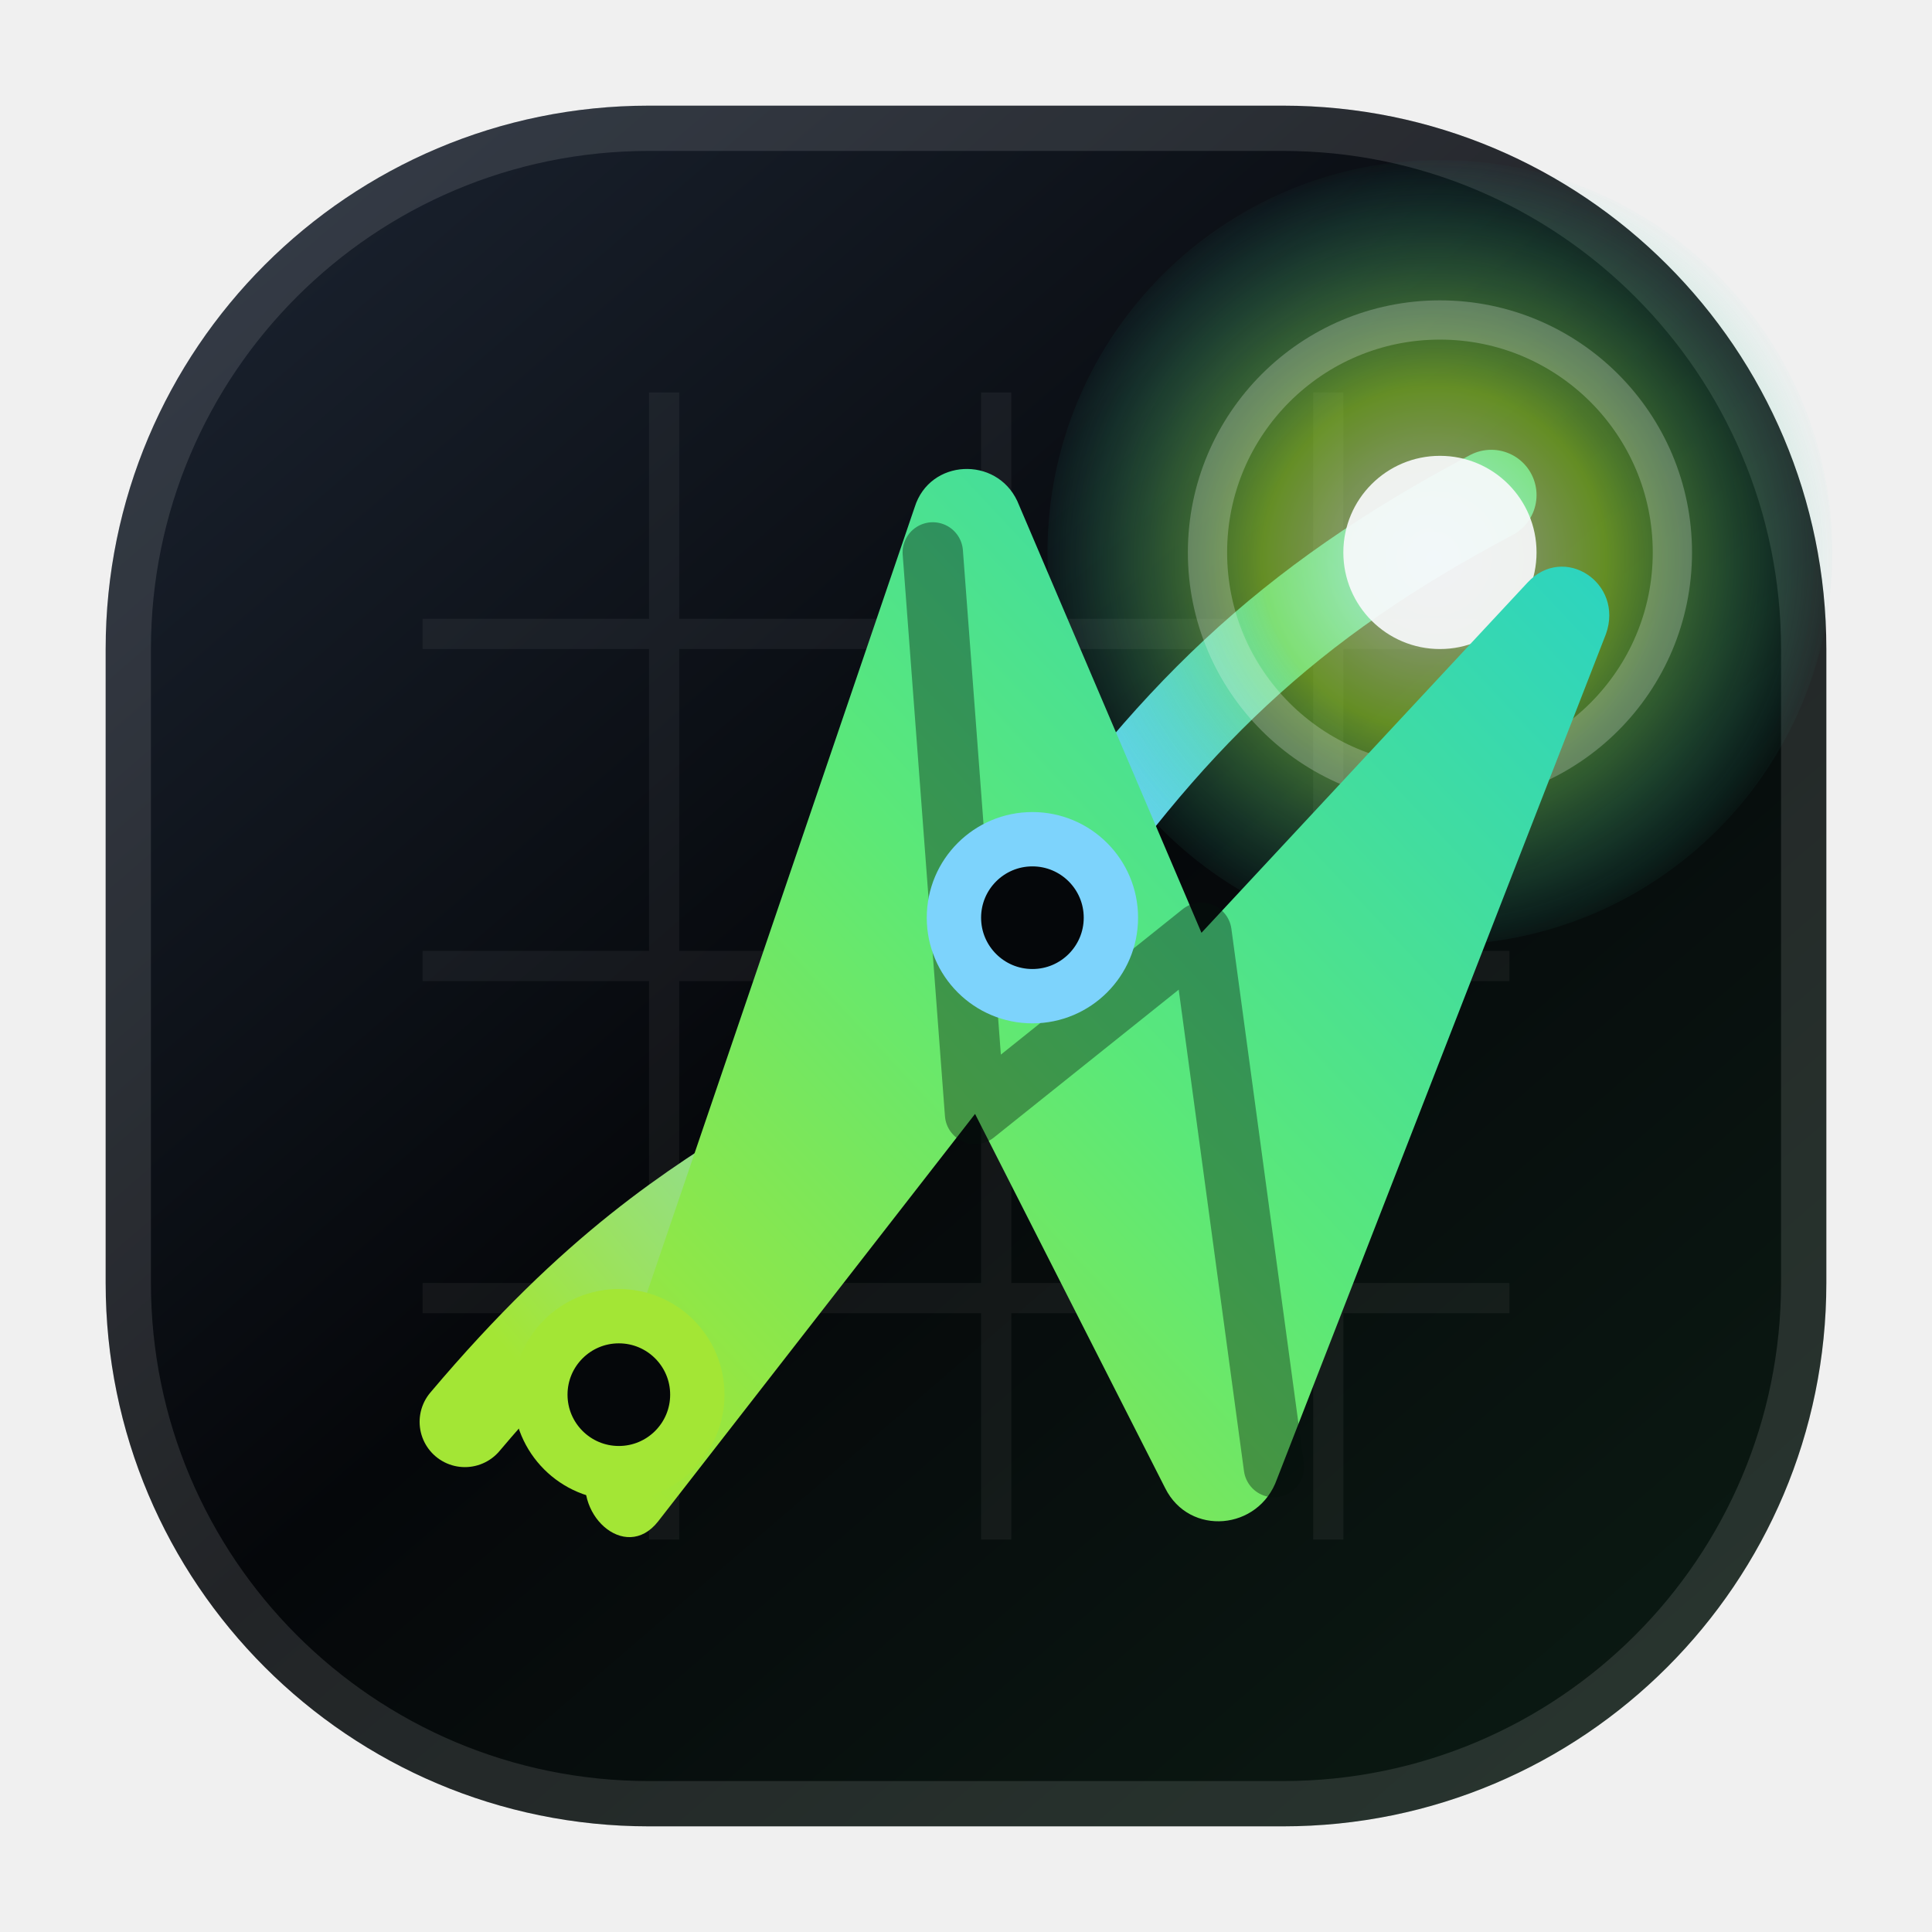
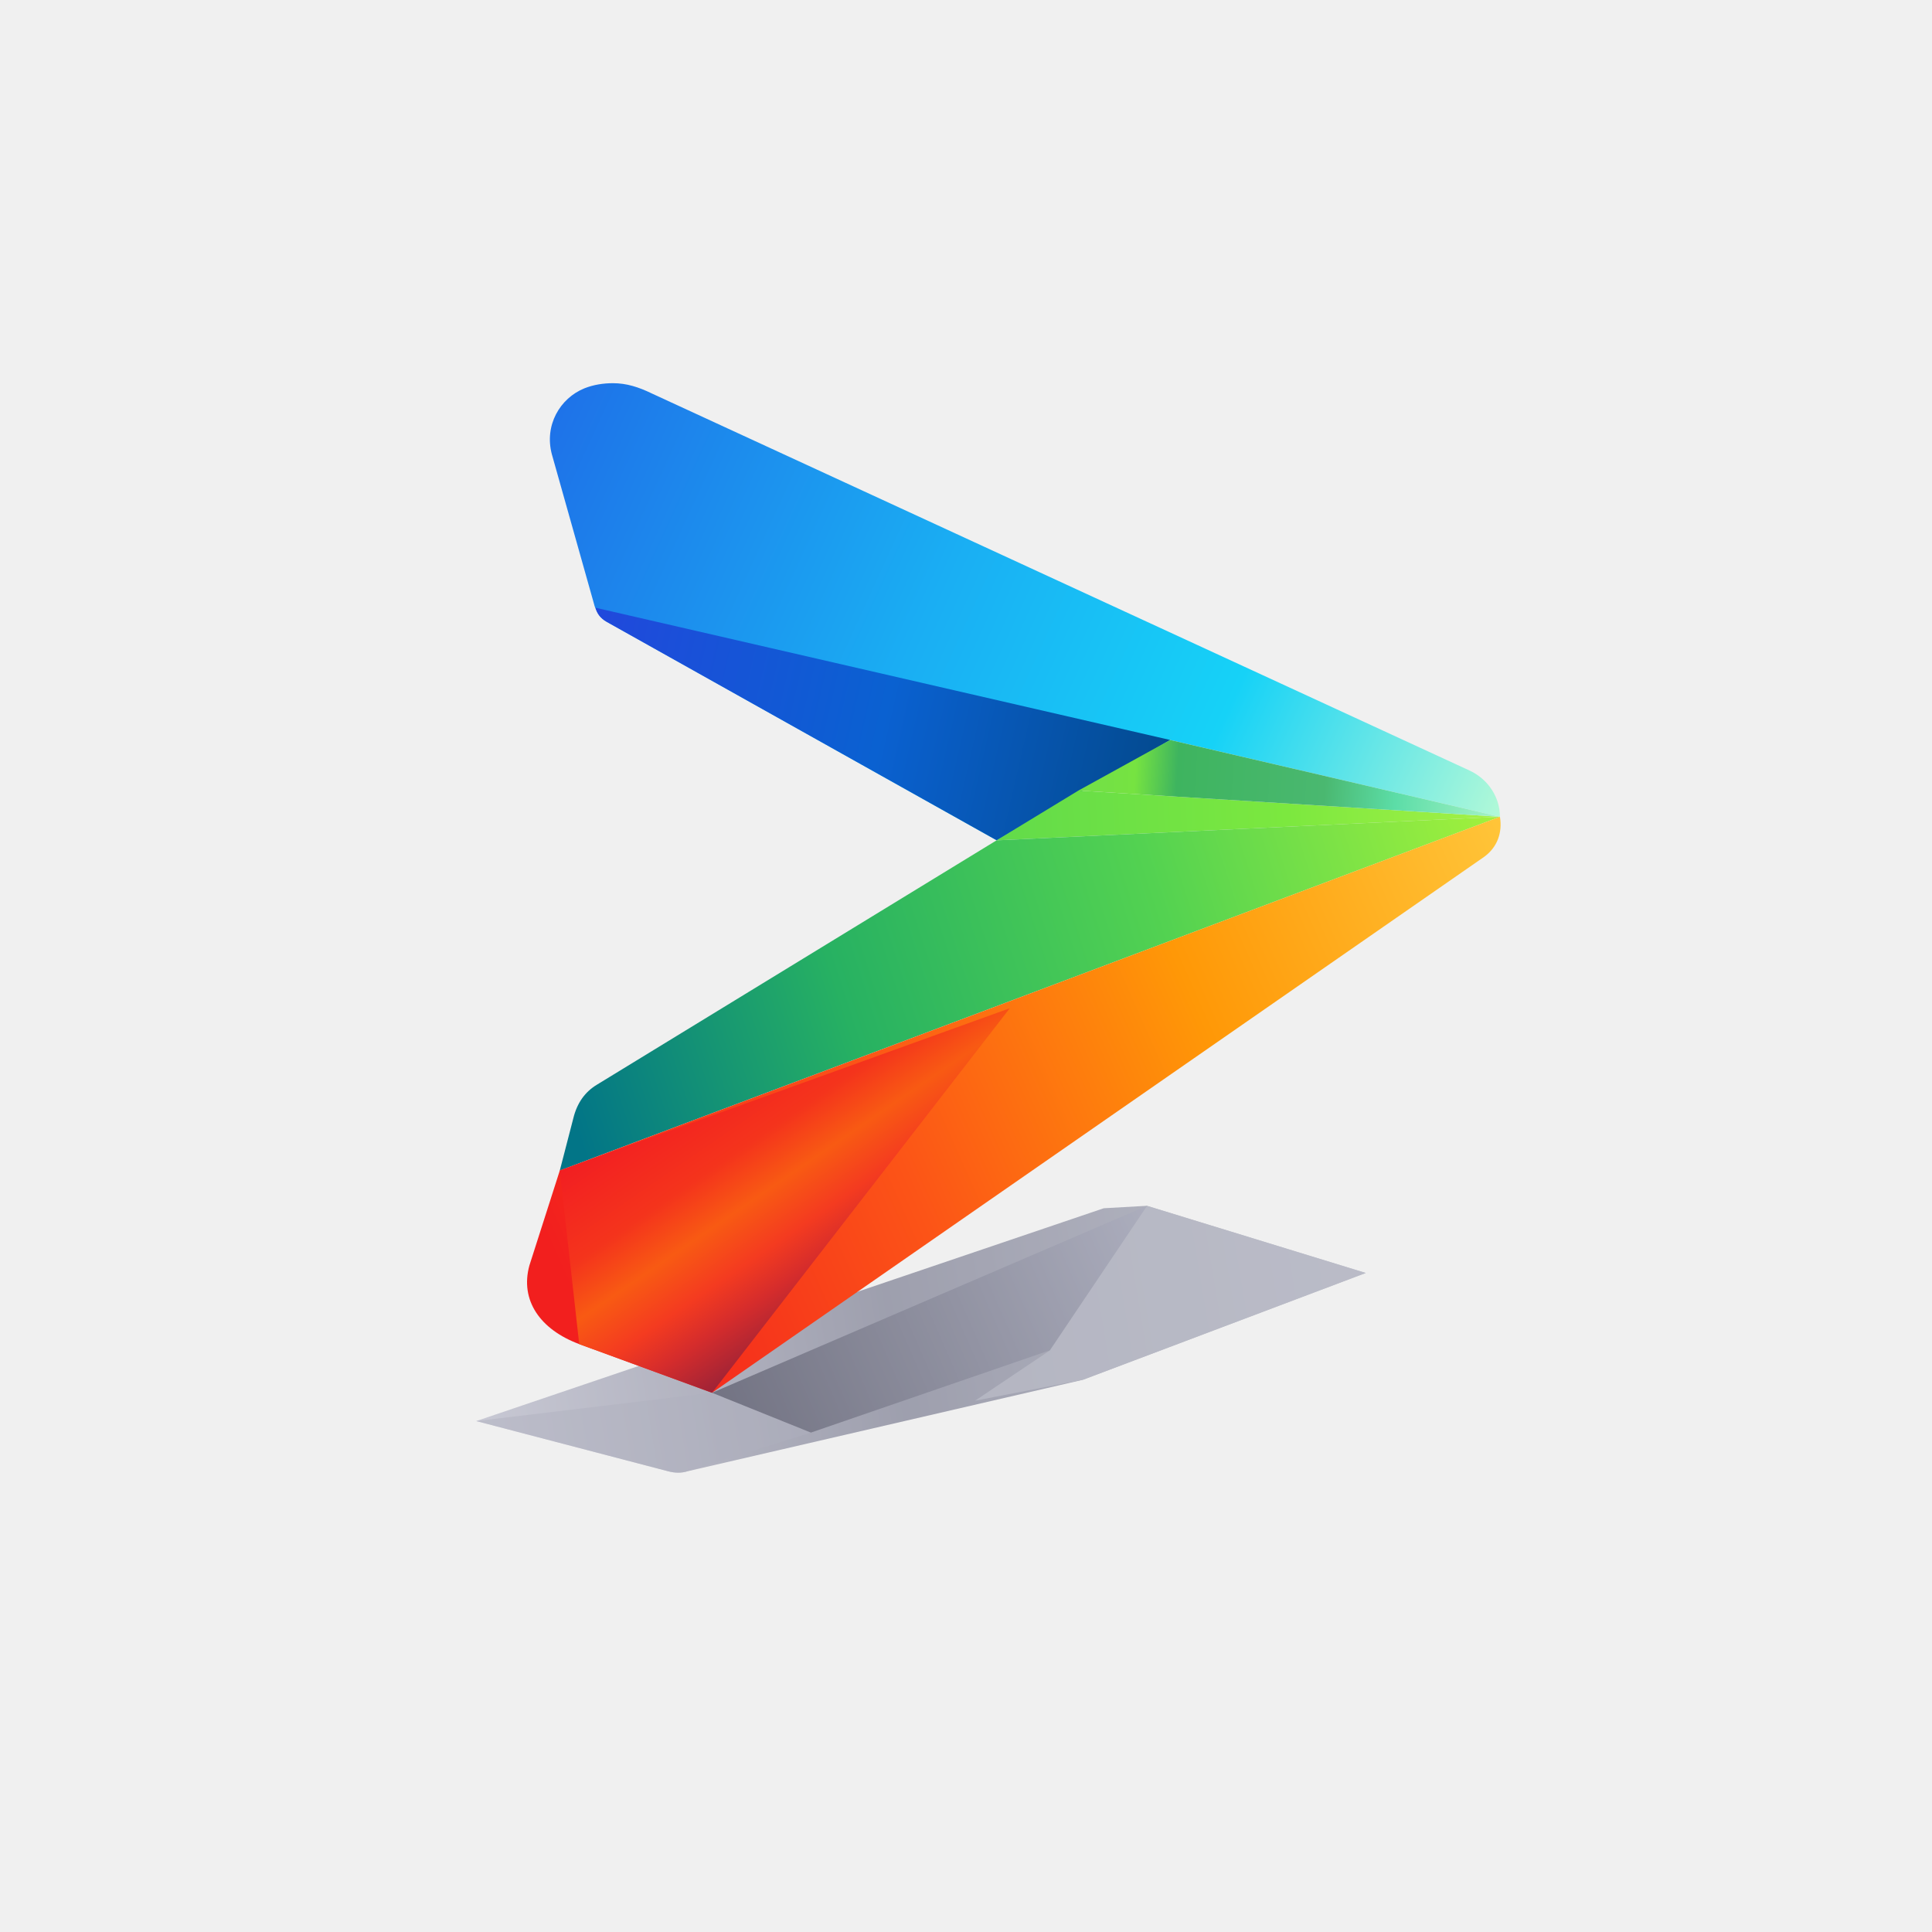
- <svg xmlns="http://www.w3.org/2000/svg" viewBox="0 0 64 64" role="img" aria-label="BidPilot">
+ <svg xmlns="http://www.w3.org/2000/svg" width="1024" height="1024" viewBox="0 0 1024 1024" role="img" aria-labelledby="title description">
  <defs>
-     <linearGradient id="shell" x1="8" y1="4" x2="58" y2="62" gradientUnits="userSpaceOnUse">
-       <stop offset="0" stop-color="#1B2330" />
-       <stop offset="0.48" stop-color="#05070A" />
-       <stop offset="1" stop-color="#0C1D14" />
+     <linearGradient id="upper-surface" x1="292" y1="203" x2="795" y2="433" gradientUnits="userSpaceOnUse">
+       <stop offset="0" stop-color="#1e70e8" />
+       <stop offset="0.42" stop-color="#1aaef3" />
+       <stop offset="0.72" stop-color="#16d2f7" />
+       <stop offset="1" stop-color="#b2f9d7" />
    </linearGradient>
-     <linearGradient id="compass" x1="19" y1="47" x2="51" y2="17" gradientUnits="userSpaceOnUse">
-       <stop offset="0" stop-color="#A3E635" />
-       <stop offset="0.48" stop-color="#5BE878" />
-       <stop offset="1" stop-color="#2DD4BF" />
+     <linearGradient id="blue-fold" x1="315" y1="323" x2="620" y2="393" gradientUnits="userSpaceOnUse">
+       <stop offset="0" stop-color="#2148dc" />
+       <stop offset="0.52" stop-color="#0a61d1" />
+       <stop offset="1" stop-color="#034a8f" />
    </linearGradient>
-     <linearGradient id="route" x1="17" y1="45" x2="49" y2="18" gradientUnits="userSpaceOnUse">
-       <stop offset="0" stop-color="#A3E635" />
-       <stop offset="0.52" stop-color="#7DD3FC" />
-       <stop offset="1" stop-color="#2DD4BF" />
+     <linearGradient id="green-fold-light" x1="528" y1="445" x2="795" y2="433" gradientUnits="userSpaceOnUse">
+       <stop offset="0" stop-color="#62db4a" />
+       <stop offset="0.58" stop-color="#7ce83f" />
+       <stop offset="1" stop-color="#a5f147" />
    </linearGradient>
-     <radialGradient id="target" cx="0" cy="0" r="1" gradientUnits="userSpaceOnUse" gradientTransform="translate(47.5 18.5) rotate(94.2) scale(13.5)">
-       <stop offset="0" stop-color="#F8FAFC" />
-       <stop offset="0.42" stop-color="#A3E635" />
-       <stop offset="1" stop-color="#2DD4BF" stop-opacity="0" />
-     </radialGradient>
+     <linearGradient id="green-fold-dark" x1="572" y1="419" x2="795" y2="433" gradientUnits="userSpaceOnUse">
+       <stop offset="0" stop-color="#72df48" />
+       <stop offset="0.13" stop-color="#76e341" />
+       <stop offset="0.23" stop-color="#3eb45f" />
+       <stop offset="0.58" stop-color="#4ab870" />
+       <stop offset="0.75" stop-color="#5cdda7" />
+       <stop offset="1" stop-color="#a7f3c7" />
+     </linearGradient>
+     <linearGradient id="green-surface" x1="303" y1="591" x2="795" y2="433" gradientUnits="userSpaceOnUse">
+       <stop offset="0" stop-color="#027587" />
+       <stop offset="0.3" stop-color="#27b162" />
+       <stop offset="0.64" stop-color="#53d251" />
+       <stop offset="1" stop-color="#a2f13c" />
+     </linearGradient>
+     <linearGradient id="warm-surface" x1="290" y1="657" x2="796" y2="433" gradientUnits="userSpaceOnUse">
+       <stop offset="0" stop-color="#f21f1e" />
+       <stop offset="0.34" stop-color="#fc5417" />
+       <stop offset="0.66" stop-color="#ff9807" />
+       <stop offset="1" stop-color="#ffc539" />
+     </linearGradient>
+     <linearGradient id="warm-fold" x1="296" y1="620" x2="377" y2="738" gradientUnits="userSpaceOnUse">
+       <stop offset="0" stop-color="#f21e22" />
+       <stop offset="0.32" stop-color="#f4341c" />
+       <stop offset="0.5" stop-color="#f85a13" />
+       <stop offset="0.68" stop-color="#f43b20" />
+       <stop offset="0.82" stop-color="#d52c2c" />
+       <stop offset="1" stop-color="#9f2336" />
+     </linearGradient>
+     <linearGradient id="shadow-base" x1="253" y1="753" x2="724" y2="675" gradientUnits="userSpaceOnUse">
+       <stop offset="0" stop-color="#aaabbf" />
+       <stop offset="0.47" stop-color="#62647d" />
+       <stop offset="1" stop-color="#9295a9" />
+     </linearGradient>
+     <linearGradient id="shadow-umbra" x1="369" y1="744" x2="608" y2="640" gradientUnits="userSpaceOnUse">
+       <stop offset="0" stop-color="#13142f" />
+       <stop offset="1" stop-color="#7a7d98" />
+     </linearGradient>
  </defs>
-   <rect x="3.5" y="3.5" width="57" height="57" rx="18" fill="url(#shell)" />
-   <rect x="4.25" y="4.25" width="55.5" height="55.5" rx="17.25" fill="none" stroke="#fff" stroke-opacity="0.12" stroke-width="1.5" />
-   <path d="M14 21H50M14 32H50M14 43H50M22 13V51M33 13V51M44 13V51" fill="none" stroke="#F8FAFC" stroke-opacity="0.055" stroke-width="1" />
-   <path d="M15.4 47.1C24.1 36.8 28.1 39.3 34.2 30.4C38.7 23.8 42.6 20 49.4 16.4" fill="none" stroke="url(#route)" stroke-width="3" stroke-linecap="round" stroke-linejoin="round" />
-   <circle cx="47.7" cy="18.3" r="13" fill="url(#target)" opacity="0.6" />
-   <circle cx="47.7" cy="18.3" r="7.7" fill="none" stroke="#F8FAFC" stroke-opacity="0.24" stroke-width="1.3" />
-   <circle cx="47.7" cy="18.3" r="3.2" fill="#F8FAFC" fill-opacity="0.92" />
-   <path d="M19.5 48.5L30.3 16.8C30.8 15.2 33 15.1 33.7 16.6L39.8 30.9L50.6 19.3C51.8 18 53.8 19.3 53.2 21L42.3 49C41.7 50.7 39.4 50.9 38.6 49.3L32.3 36.9L21.8 50.4C20.7 51.8 18.9 50.1 19.5 48.5Z" fill="url(#compass)" />
-   <path d="M30.9 18.3L32.3 36.9M39.8 30.9L32.3 36.9M42.2 48.6L39.8 30.9" fill="none" stroke="#03120B" stroke-opacity="0.38" stroke-width="2" stroke-linecap="round" stroke-linejoin="round" />
-   <circle cx="20.5" cy="46.2" r="2.6" fill="#05070A" stroke="#A3E635" stroke-width="1.8" />
-   <circle cx="34.2" cy="30.4" r="2.6" fill="#05070A" stroke="#7DD3FC" stroke-width="1.8" />
+   <g id="shadow" opacity="0.58">
+     <path id="shadow-base-path" d="m252.4 753.2 332.6-112.8 22.9-1.3 116 35.6-149.9 56.6-209.6 48.5c-3.2 1-6.5 1-10.3 0z" fill="url(#shadow-base)" />
+     <path id="shadow-left-facet" d="m252.4 753.2 125-15 52.4 21.1-65.4 20.5c-3.2 1-6.5 1-10.3 0z" fill="#7f809a" opacity="0.45" />
+     <path id="shadow-right-facet" d="m607.9 639.1 116 35.6-149.9 56.6-57.2 11.1 39.6-26.6z" fill="#9396aa" opacity="0.74" />
+     <path id="shadow-umbra-path" d="m377.4 738.2 230.5-99.1-51.5 76.6-126.6 43.6z" fill="url(#shadow-umbra)" />
+   </g>
+   <g id="mark">
+     <path id="upper-wing" d="M324.9 203.1c7.1 0 13.5 2 20.7 5.5l433.3 199.8c10.1 4.7 16.1 14.4 16.1 24.5l-174.8-40.7-91.9 53.2-206.7-115.8c-3.6-2-5.9-5.7-6.9-10l-22.2-78.8c-4.1-15.3 4.2-29.7 17.3-35 4.8-1.9 10-2.7 15.1-2.7z" fill="url(#upper-surface)" />
+     <path id="blue-wing-fold" d="m315.6 322.1 304.6 70.1-91.9 53.2-206.7-115.8c-3.3-1.8-5.3-4.4-5.9-7.5z" fill="url(#blue-fold)" />
+     <path id="green-wing-fold-light" d="m528.2 445.4 43.4-26.4 223.4 13.9z" fill="url(#green-fold-light)" />
+     <path id="green-wing-fold-dark" d="m571.6 419 48.6-26.8 174.8 40.7z" fill="url(#green-fold-dark)" />
+     <path id="green-wing" d="m528.2 445.4 266.8-12.5-498.3 187.5 7.2-27.8c2-8.1 6.2-13.9 12.5-17.7z" fill="url(#green-surface)" />
+     <path id="lower-wing" d="m296.7 620.4 498.3-187.5c1.4 8.6-1.5 16.2-8.3 21.2L377.4 738.2 307 712.4c-20.7-7.7-31.5-23.2-26.4-41.7z" fill="url(#warm-surface)" />
+     <path id="lower-wing-fold" d="m296.7 620.4 238.5-86-157.8 203.8-70.4-25.8z" fill="url(#warm-fold)" />
+   </g>
</svg>
